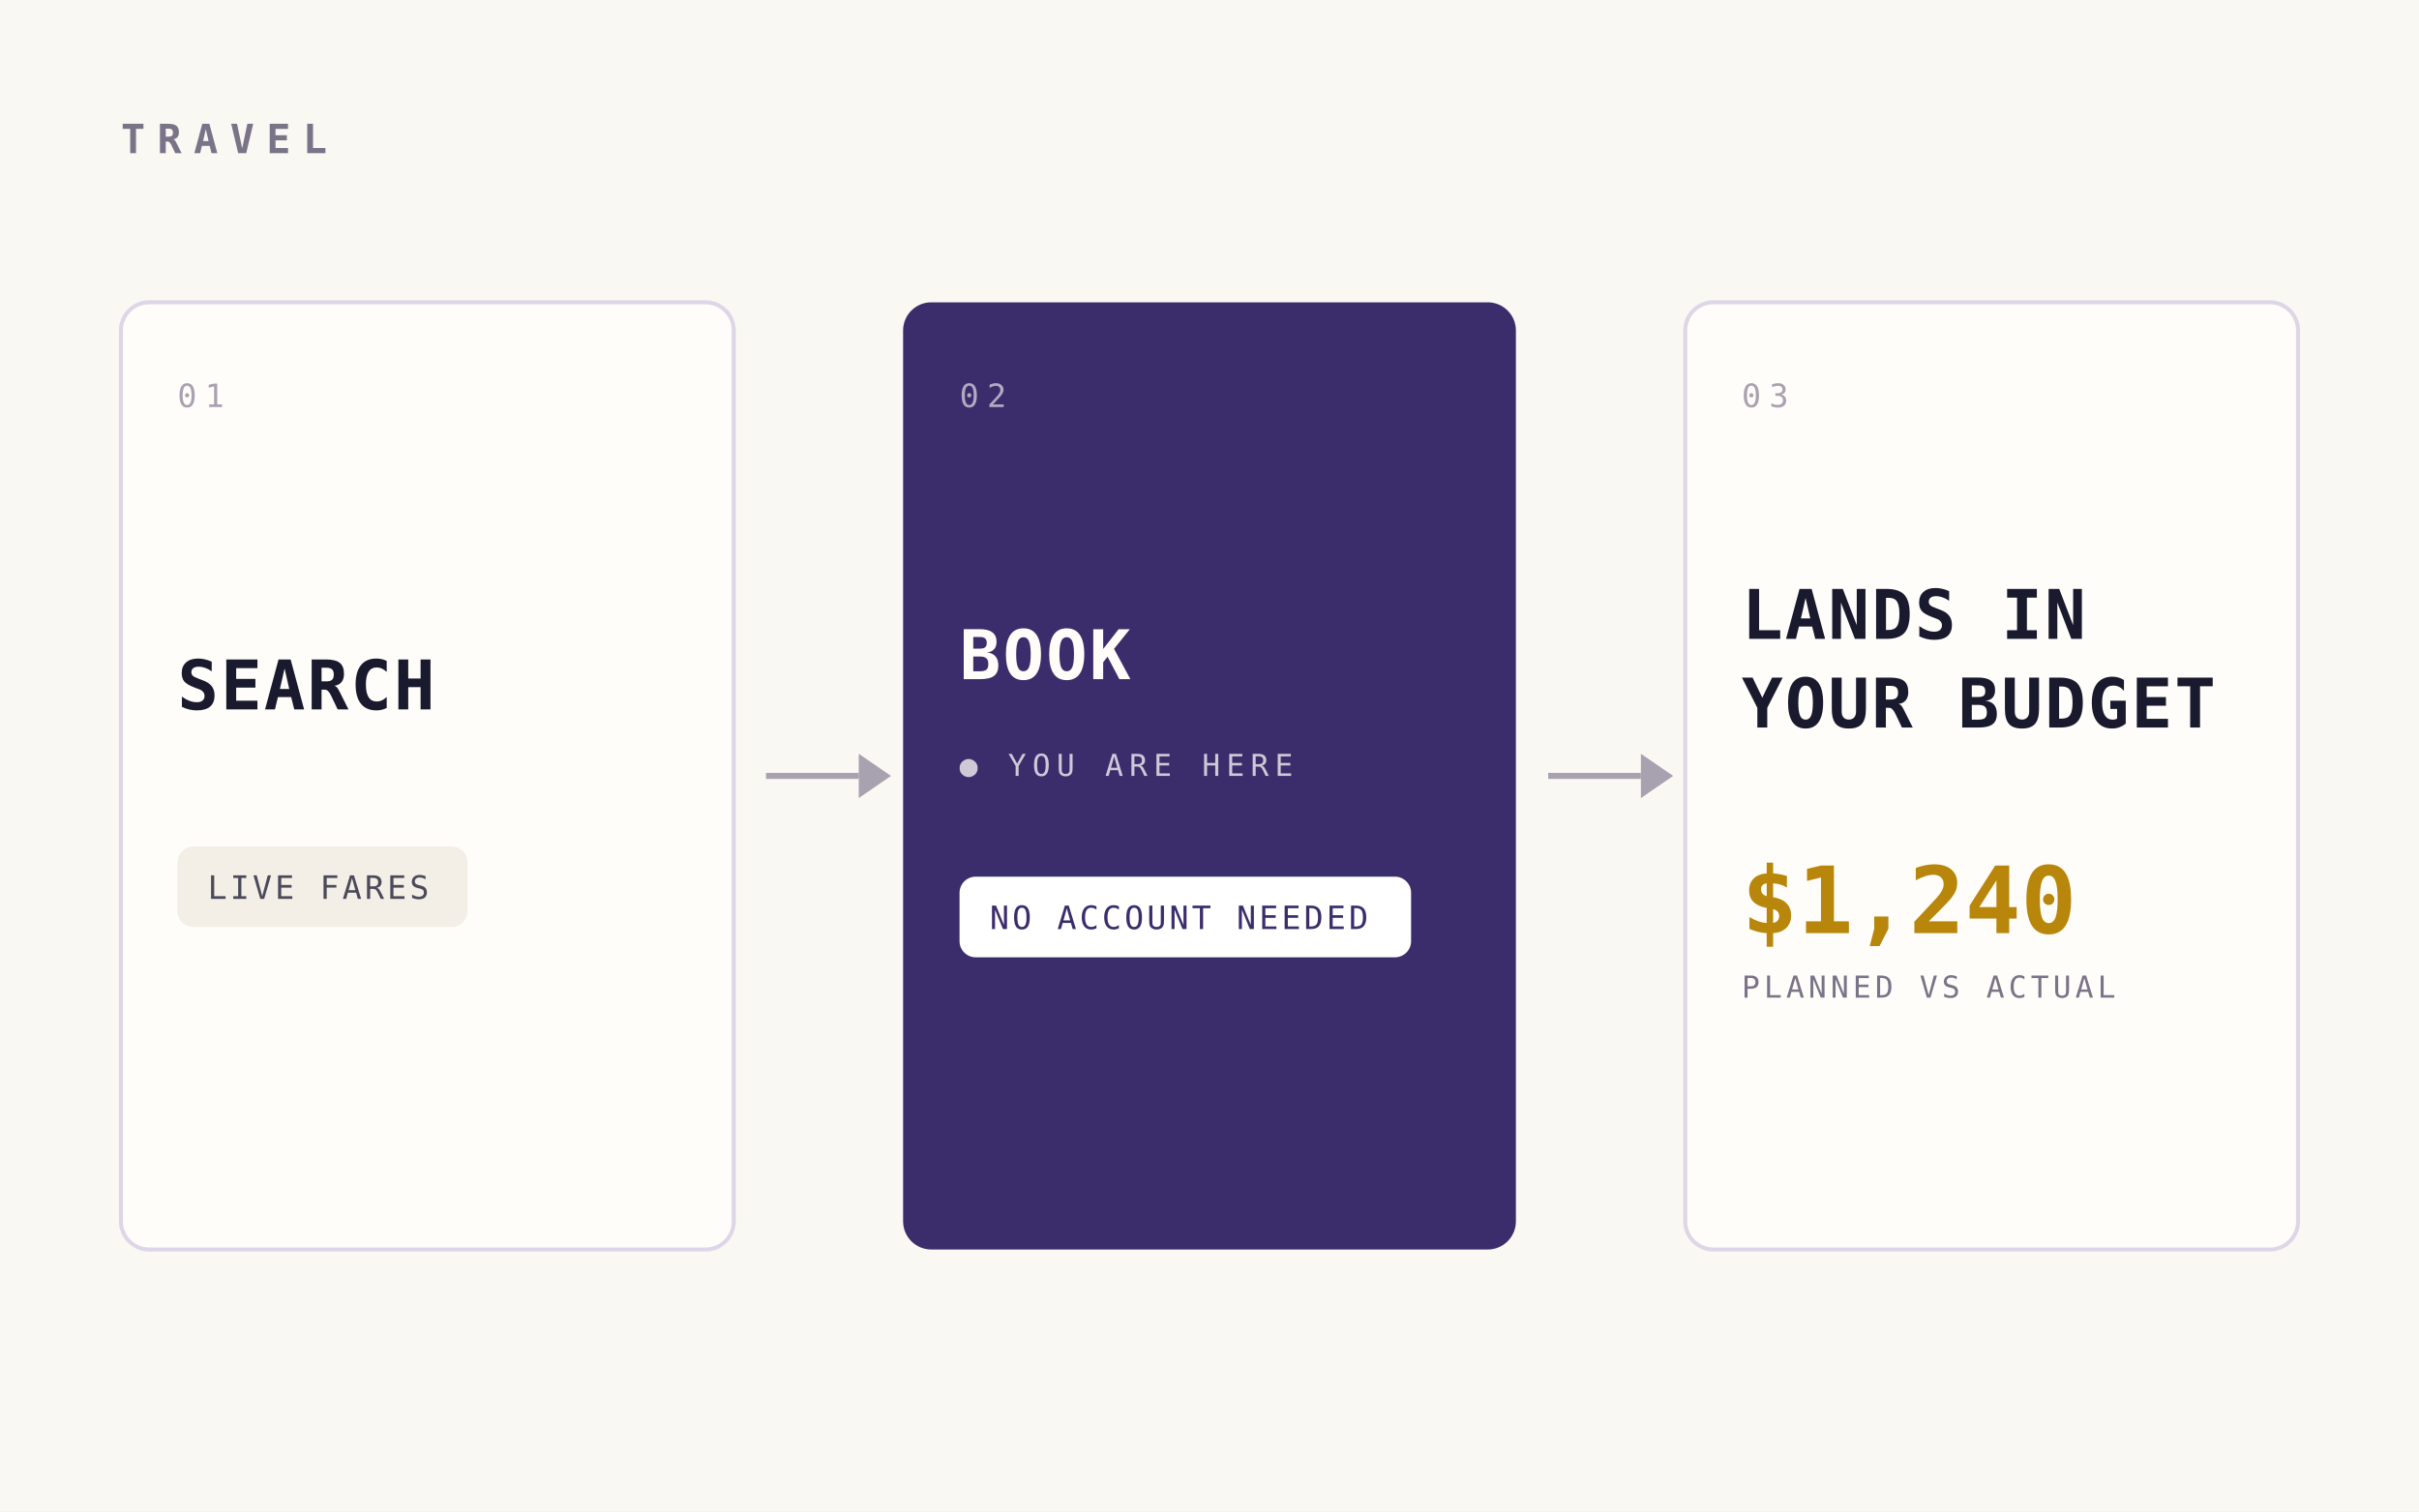
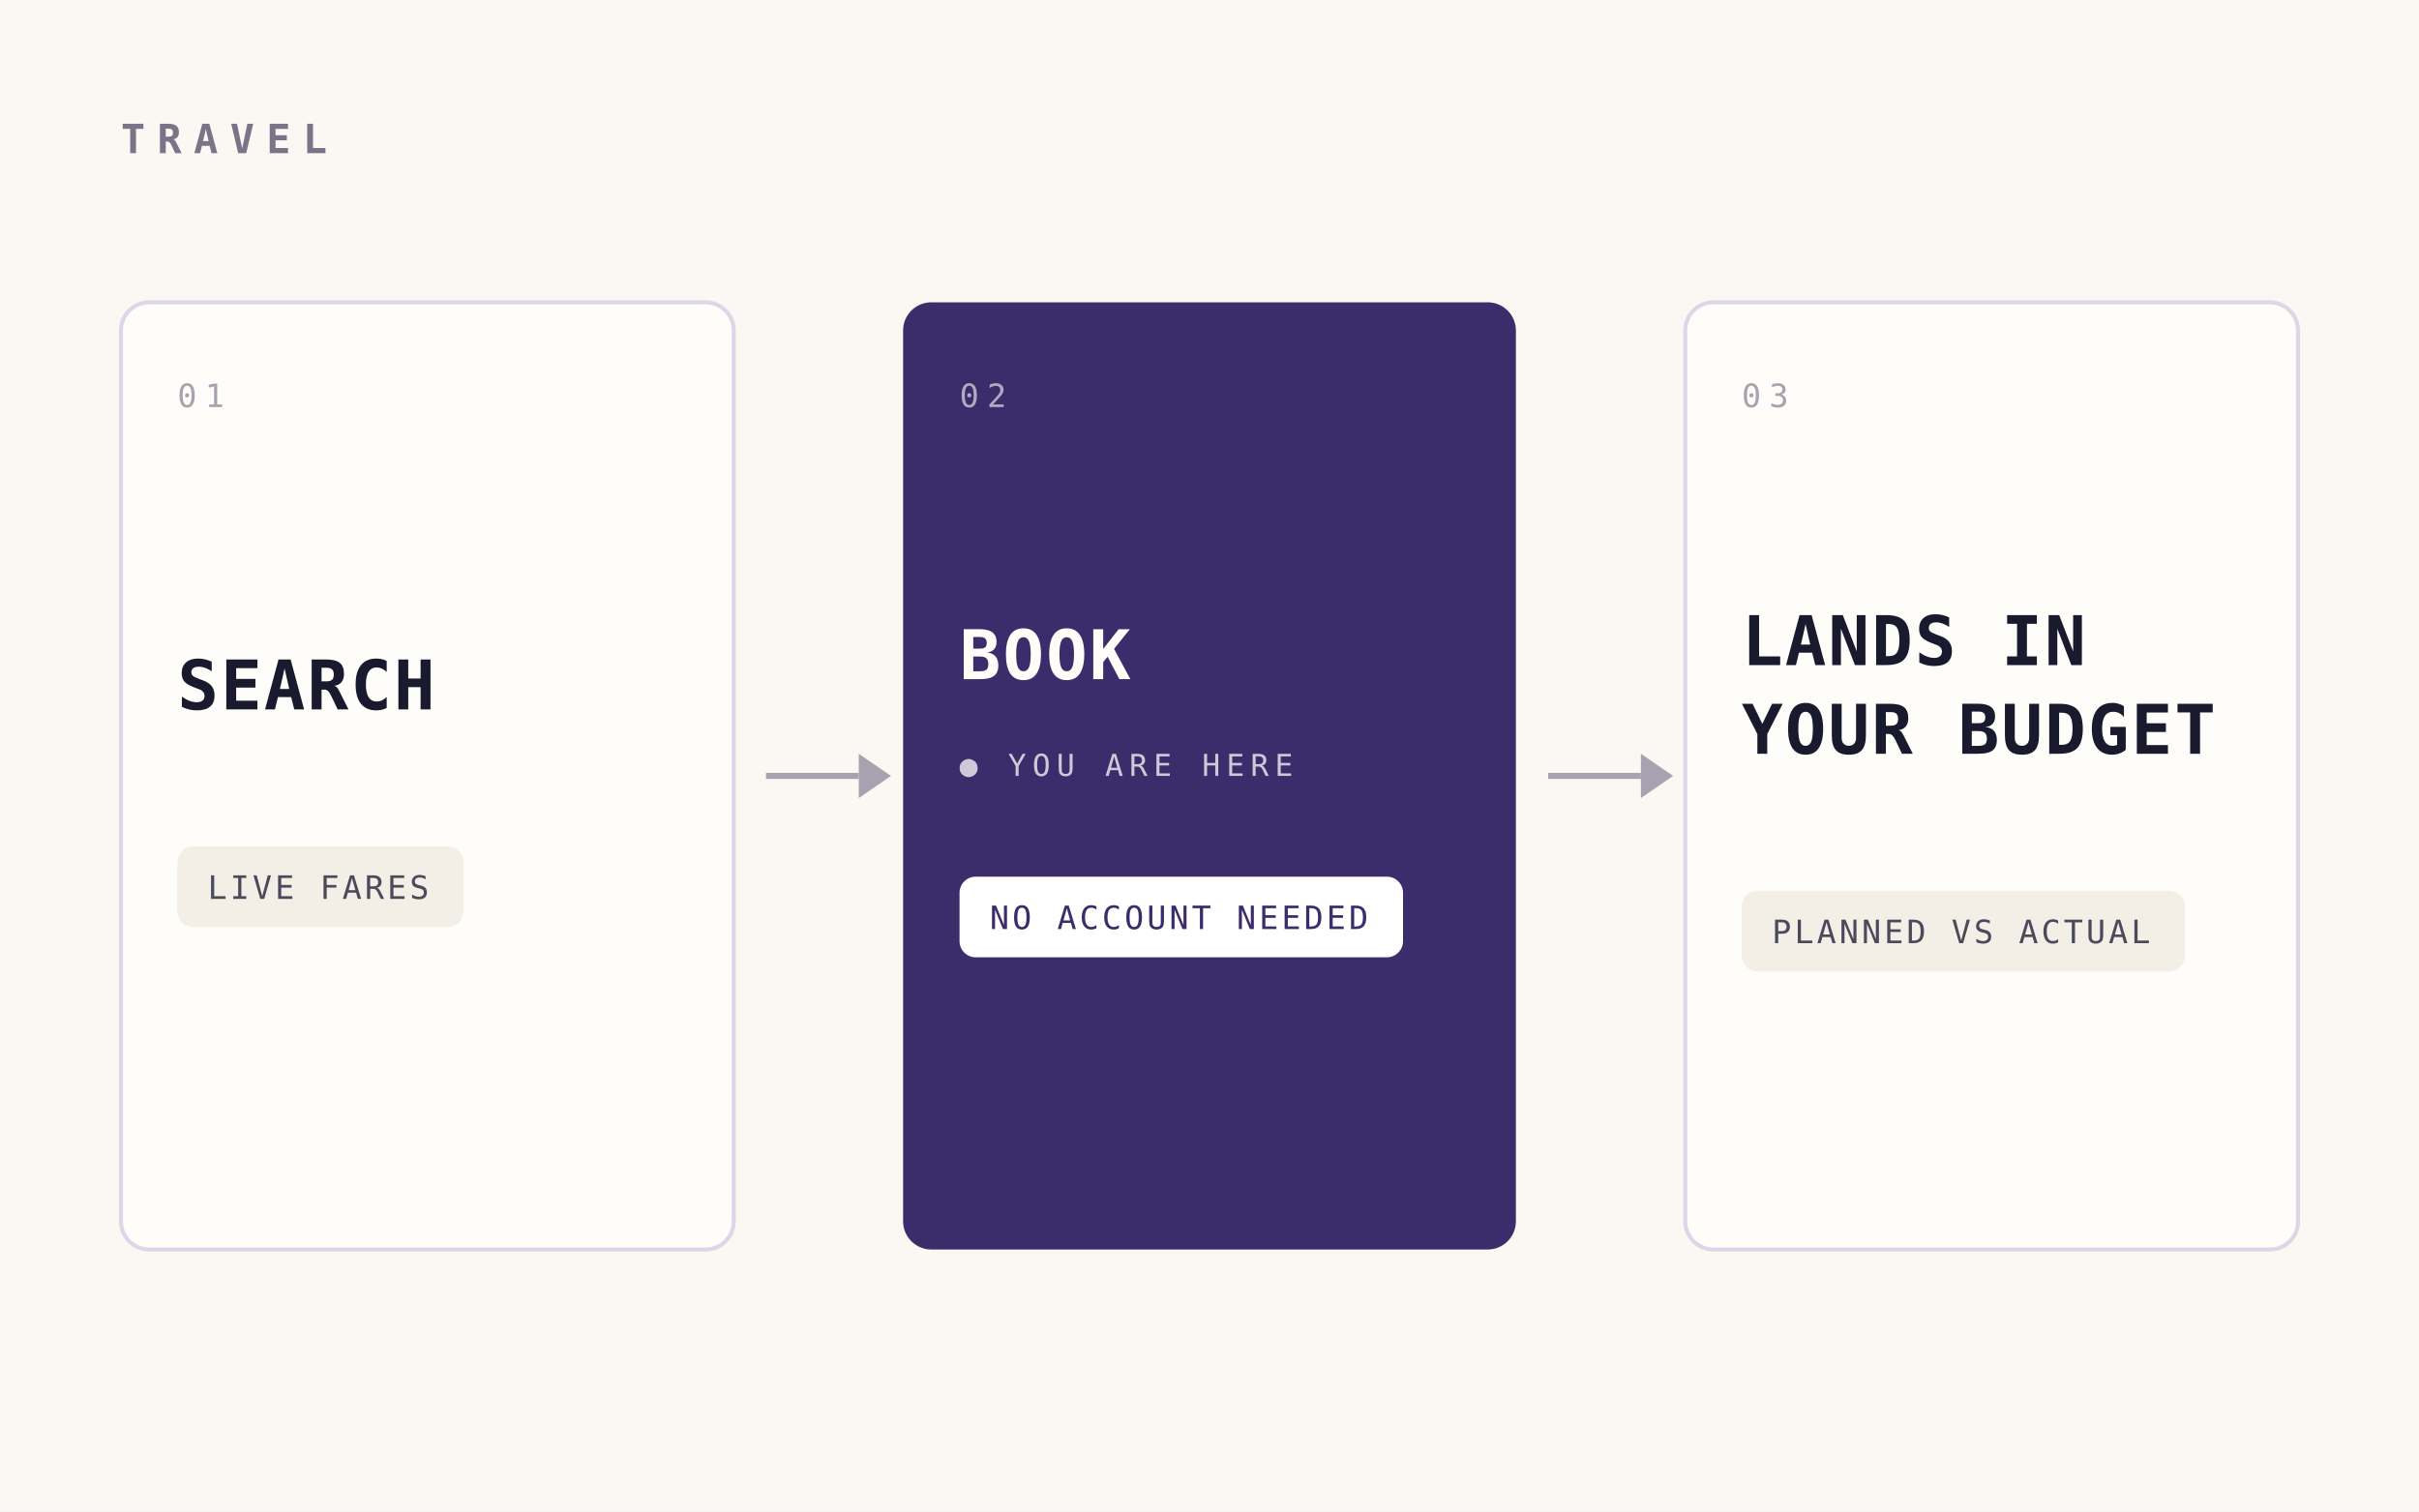
<svg xmlns="http://www.w3.org/2000/svg" viewBox="0 0 1200 750" font-family="ui-monospace, SFMono-Regular, Menlo, monospace">
  <rect width="1200" height="750" fill="#FAF8F3" />
  <text x="60" y="76" font-size="20" font-weight="600" letter-spacing="6" fill="#7a7488">TRAVEL</text>
  <rect x="60" y="150" width="304" height="470" rx="14" fill="#FFFDF9" stroke="#DDD6E8" stroke-width="2" />
  <text x="88" y="202" font-size="16" letter-spacing="4" fill="#a8a2b0">01</text>
  <text x="88" y="352" font-size="34" font-weight="700" letter-spacing="1" fill="#1a1a2e">SEARCH</text>
-   <rect x="88" y="420" width="144" height="40" rx="8" fill="#F3EFE6" />
+   <rect x="88" y="420" width="142" height="40" rx="8" fill="#F3EFE6" />
  <text x="103" y="446" font-family="ui-monospace, SFMono-Regular, Menlo, monospace" font-size="16" letter-spacing="1.5" fill="#4a4a5a">LIVE FARES</text>
  <line x1="380" y1="385" x2="426" y2="385" stroke="#a8a2b0" stroke-width="3" />
  <path d="M 426 374 L 442 385 L 426 396 Z" fill="#a8a2b0" />
  <rect x="448" y="150" width="304" height="470" rx="14" fill="#3b2d6b" />
  <text x="476" y="202" font-size="16" letter-spacing="4" fill="#FFFDF9" opacity="0.6">02</text>
  <text x="476" y="337" font-size="34" font-weight="700" letter-spacing="1" fill="#FFFDF9">BOOK</text>
  <text x="476" y="385" font-size="15" letter-spacing="3" fill="#FFFDF9" opacity="0.75">● YOU ARE HERE</text>
-   <rect x="476" y="435" width="224" height="40" rx="8" fill="#ffffff" />
+   <rect x="476" y="435" width="220" height="40" rx="8" fill="#ffffff" />
  <text x="491" y="461" font-family="ui-monospace, SFMono-Regular, Menlo, monospace" font-size="16" letter-spacing="1.5" fill="#3b2d6b">NO ACCOUNT NEEDED</text>
  <line x1="768" y1="385" x2="814" y2="385" stroke="#a8a2b0" stroke-width="3" />
  <path d="M 814 374 L 830 385 L 814 396 Z" fill="#a8a2b0" />
  <rect x="836" y="150" width="304" height="470" rx="14" fill="#FFFDF9" stroke="#DDD6E8" stroke-width="2" />
  <text x="864" y="202" font-size="16" letter-spacing="4" fill="#a8a2b0">03</text>
-   <text x="864" y="317" font-size="34" font-weight="700" letter-spacing="1" fill="#1a1a2e">LANDS IN</text>
-   <text x="864" y="361" font-size="34" font-weight="700" letter-spacing="1" fill="#1a1a2e">YOUR BUDGET</text>
-   <text x="864" y="463" font-size="46" font-weight="700" fill="#B8860B">$1,240</text>
-   <text x="864" y="495" font-size="15" letter-spacing="2" fill="#7a7488">PLANNED VS ACTUAL</text>
+   <text x="864" y="330" font-size="34" font-weight="700" letter-spacing="1" fill="#1a1a2e">LANDS IN</text>
+   <text x="864" y="374" font-size="34" font-weight="700" letter-spacing="1" fill="#1a1a2e">YOUR BUDGET</text>
+   <rect x="864" y="442" width="220" height="40" rx="8" fill="#F3EFE6" />
+   <text x="879" y="468" font-family="ui-monospace, SFMono-Regular, Menlo, monospace" font-size="16" letter-spacing="1.5" fill="#4a4a5a">PLANNED VS ACTUAL</text>
</svg>
